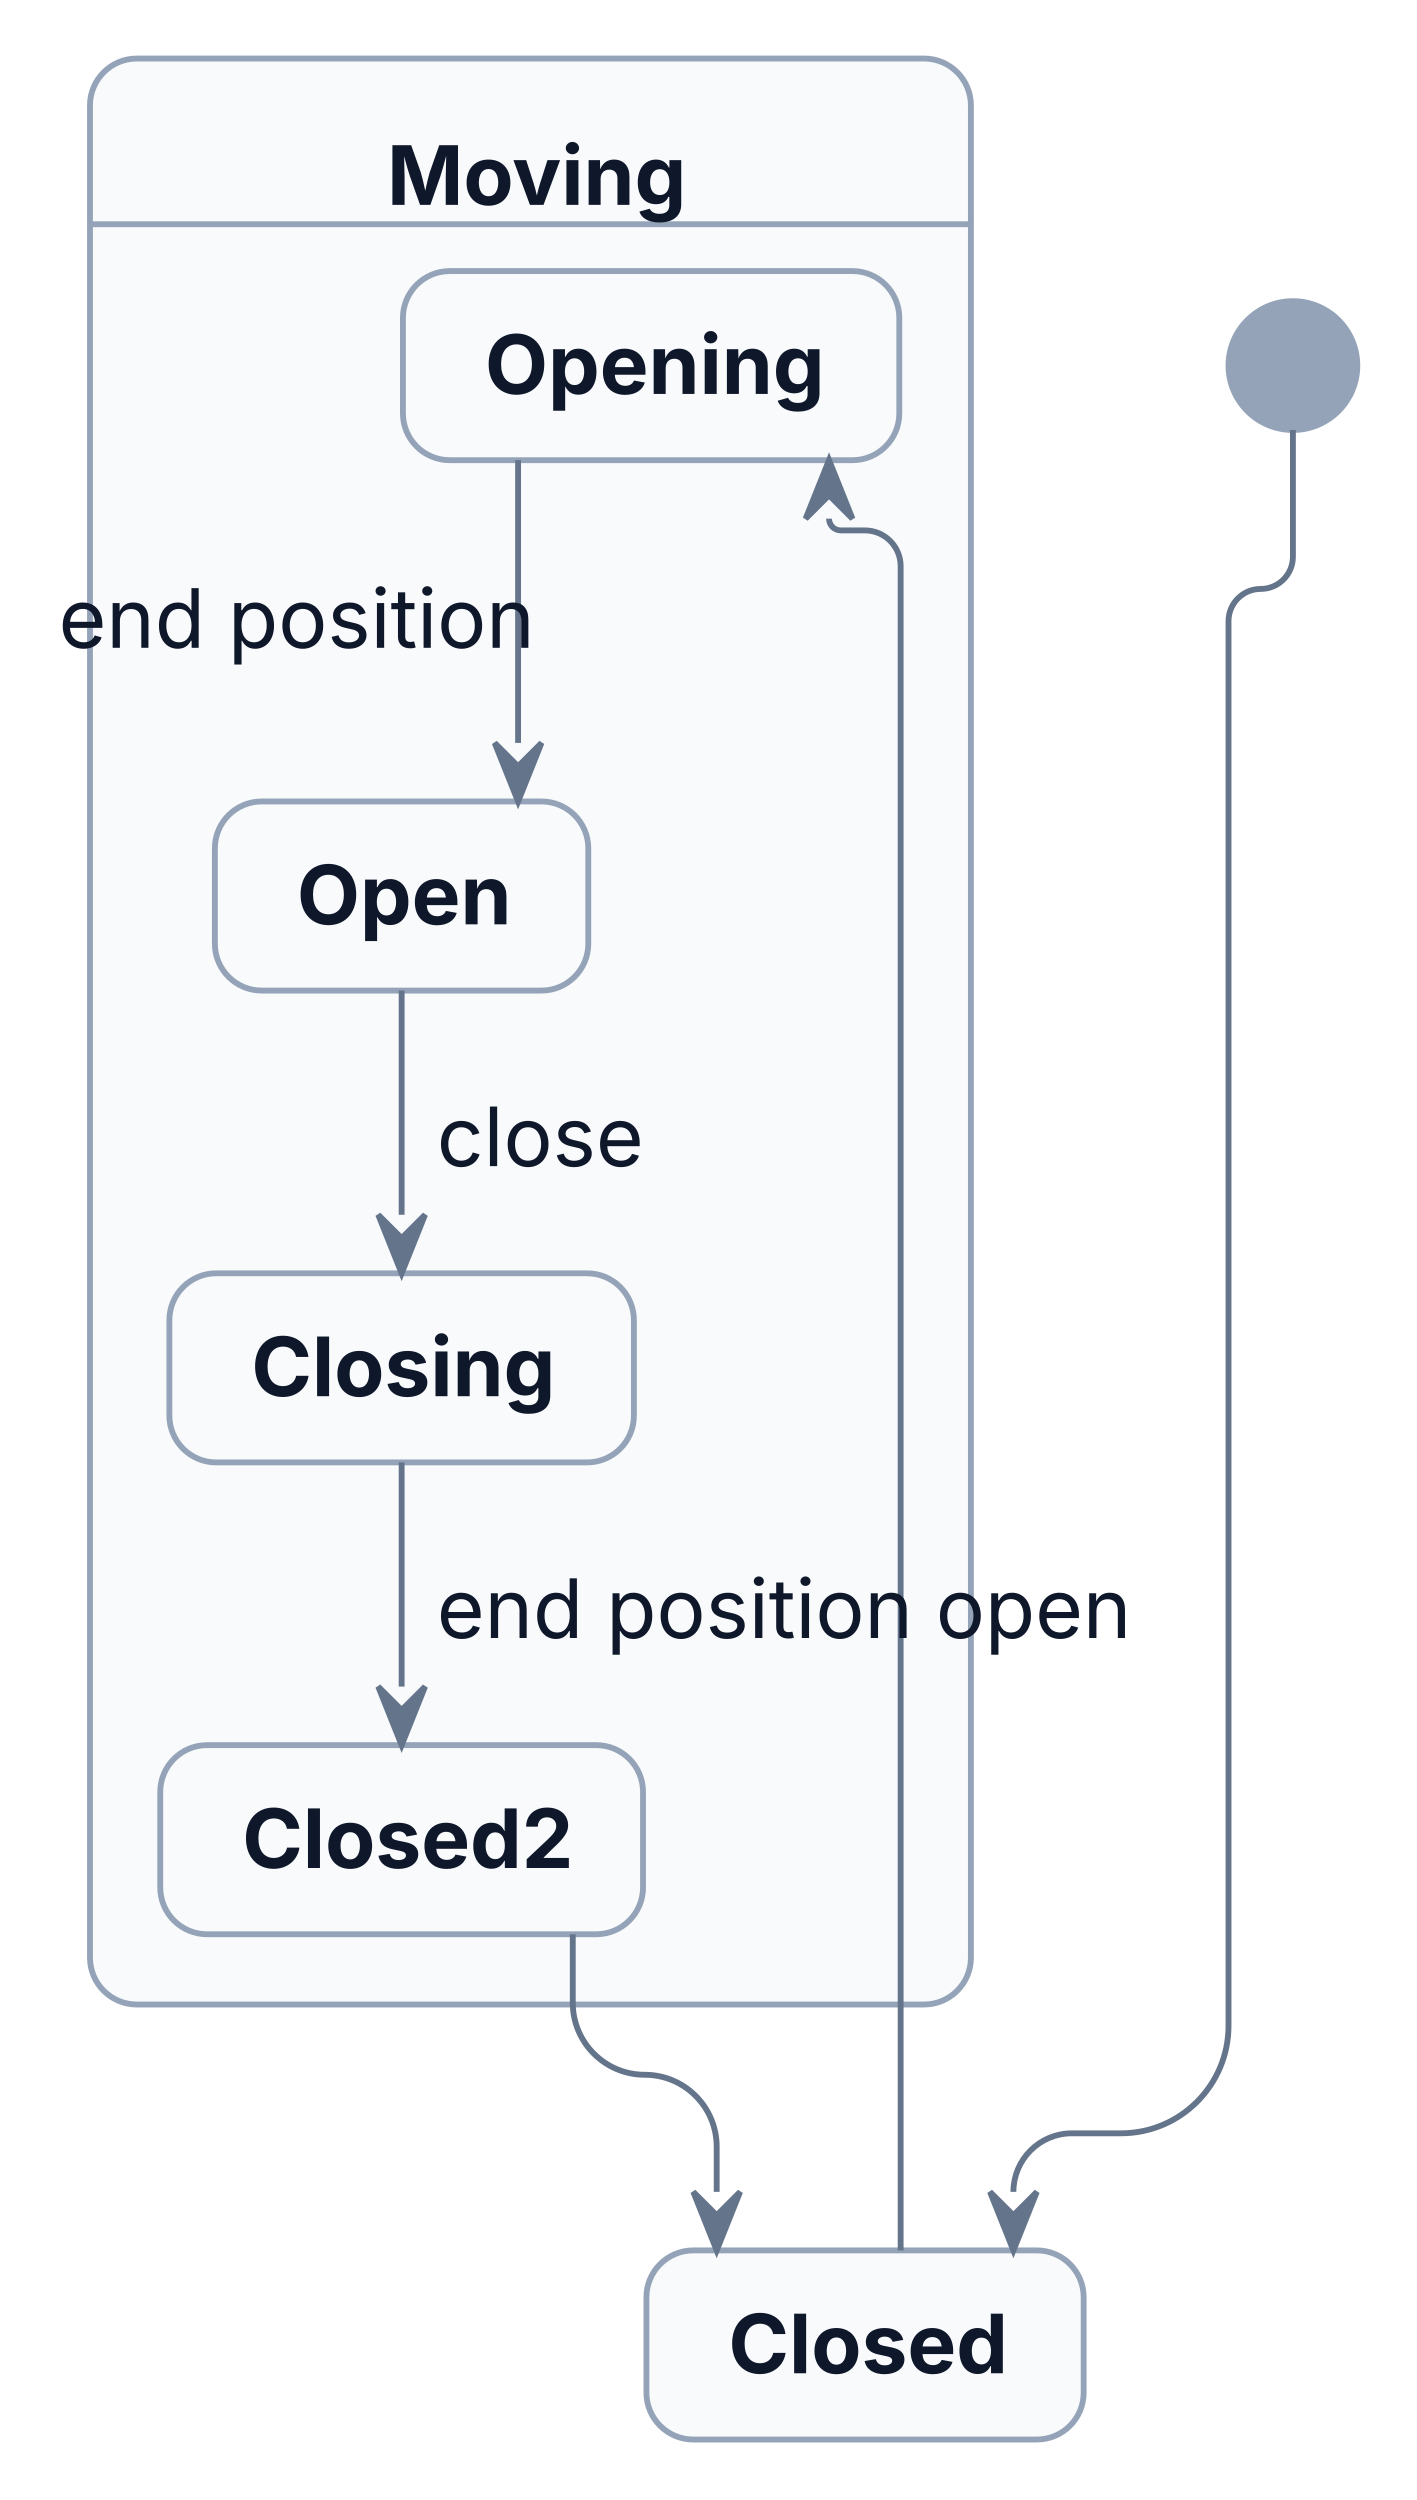
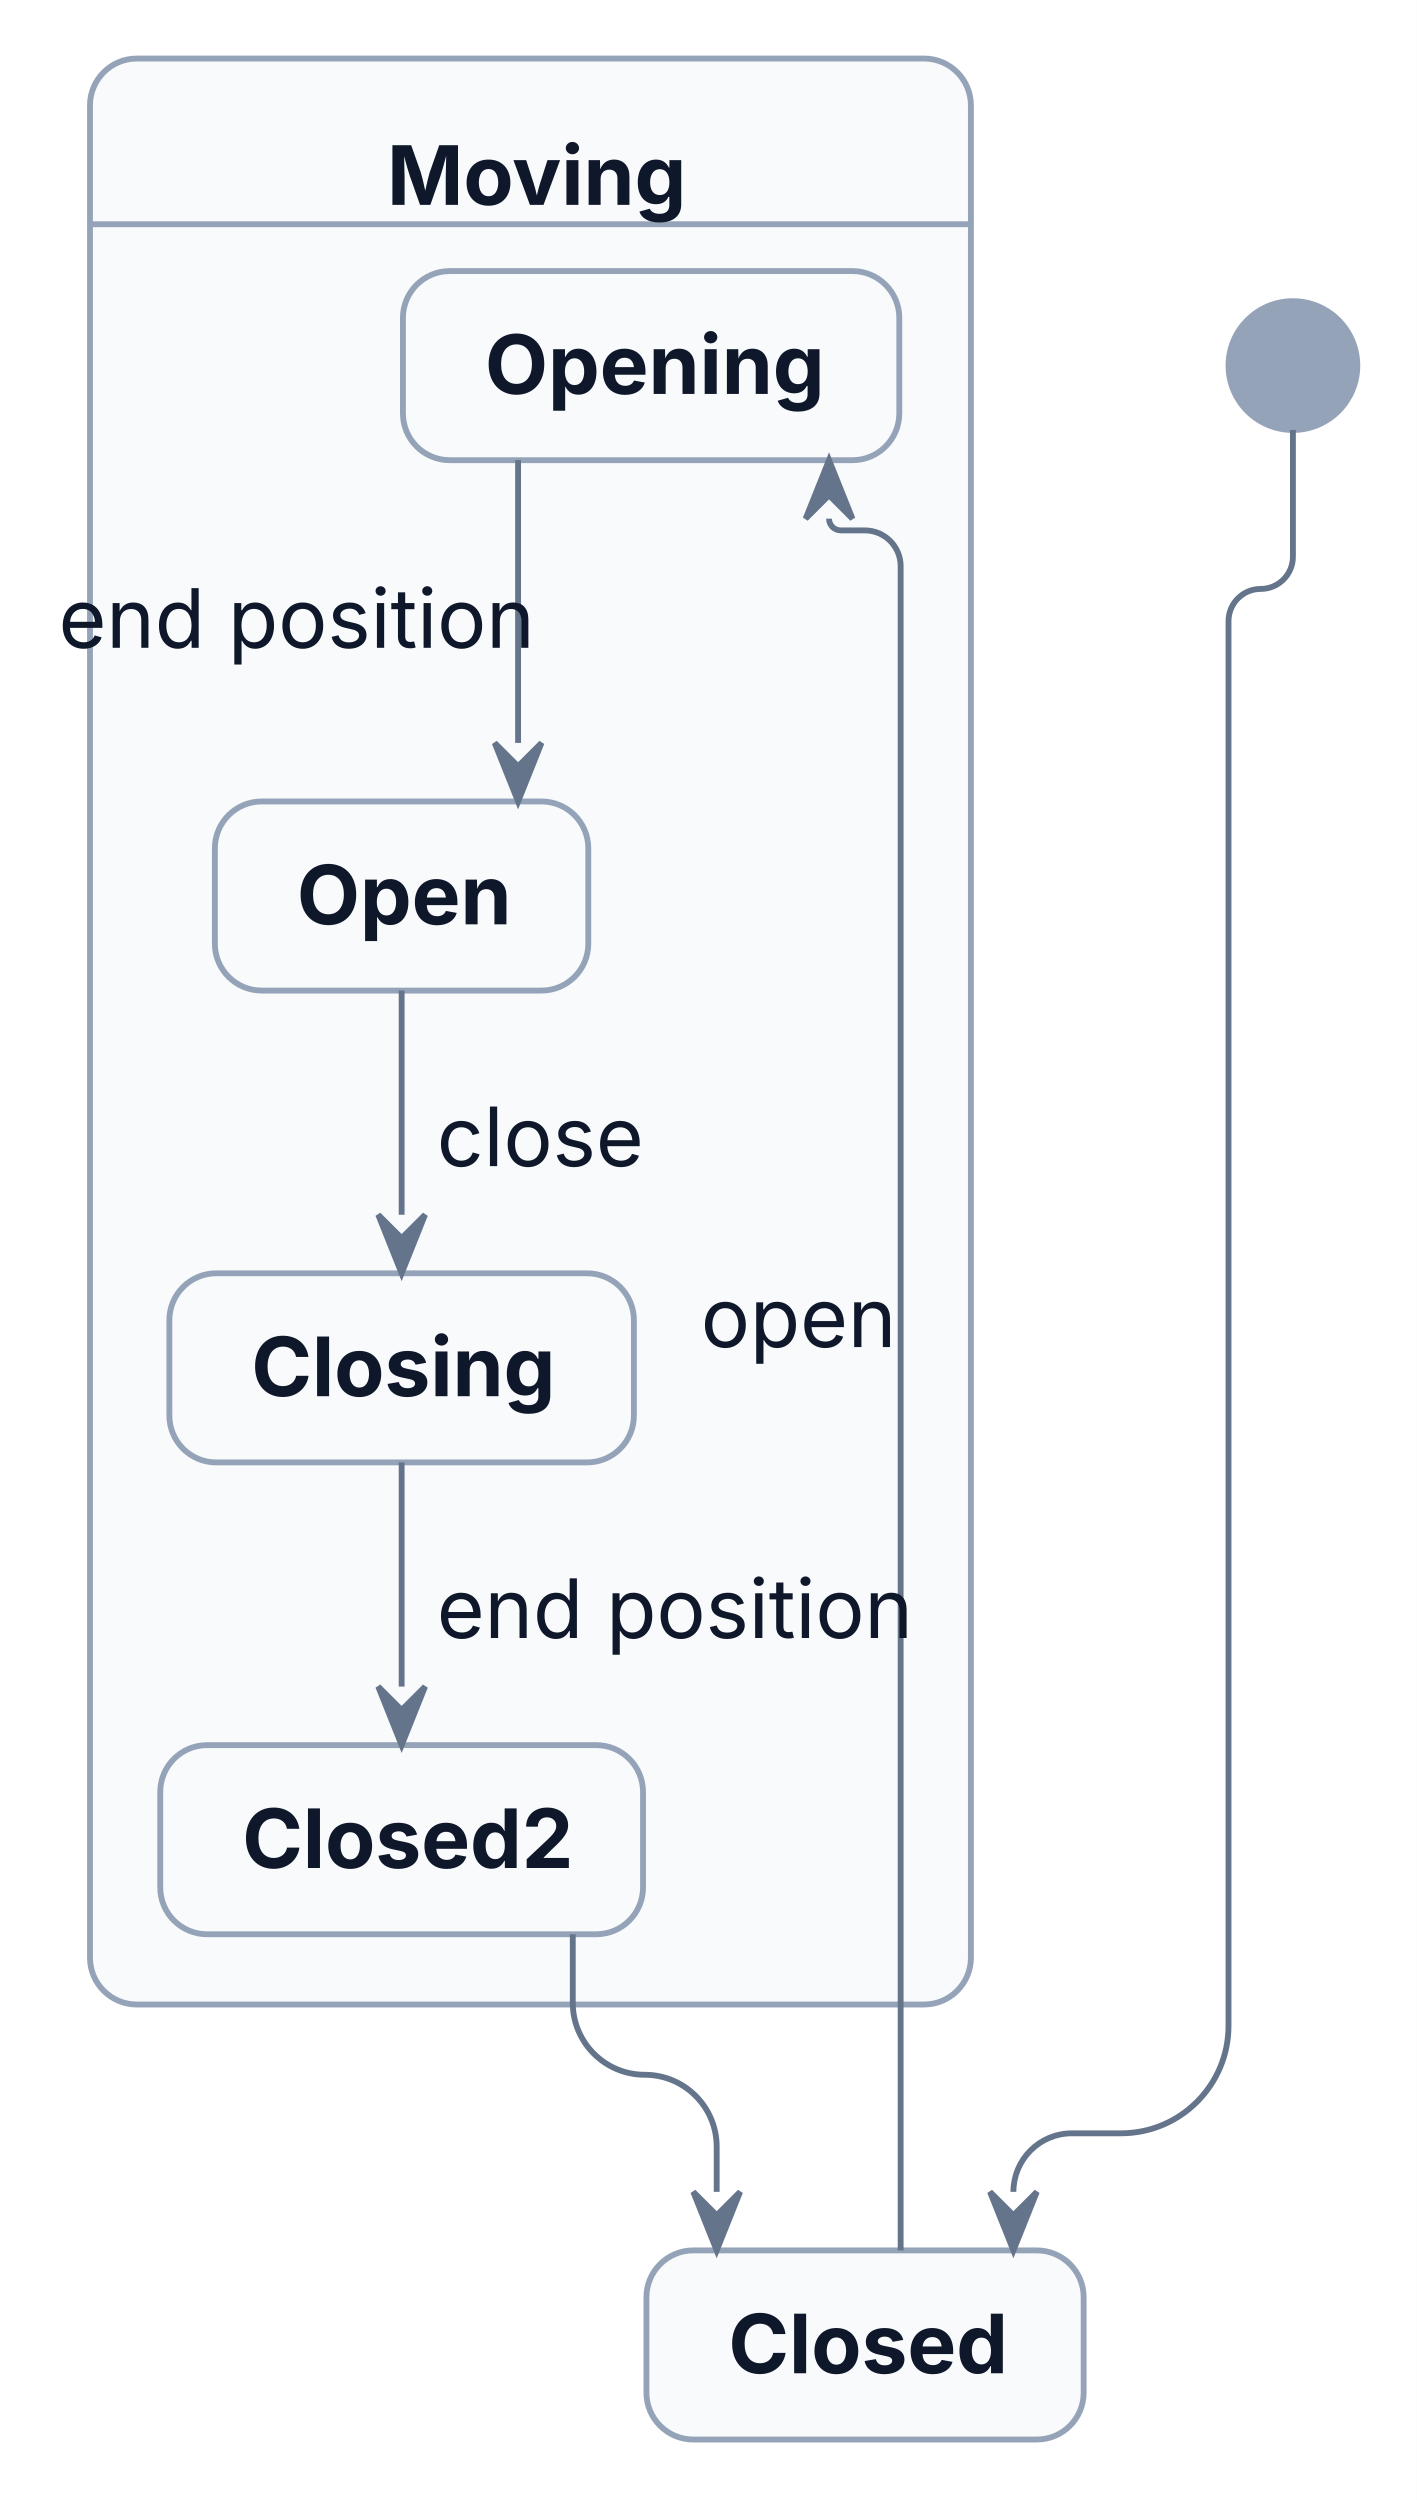
<svg xmlns="http://www.w3.org/2000/svg" width="242" height="427" viewBox="0 0 242 427">
  <rect x="0" y="0" width="242" height="427" fill="#FFFFFF" />
  <g transform="translate(10,10)">
    <g>
      <rect x="5.37" y="0" width="150.46" height="332.37" rx="8" ry="8" fill="#F8FAFC" stroke="#94A3B8" stroke-width="1" />
      <line x1="5.37" y1="28.3" x2="155.83" y2="28.3" fill="none" stroke="#94A3B8" stroke-width="1" />
      <rect x="58.82" y="36.3" width="84.78" height="32.3" rx="8" ry="8" fill="#F8FAFC" stroke="#94A3B8" stroke-width="1" />
      <rect x="26.7" y="126.89" width="63.78" height="32.3" rx="8" ry="8" fill="#F8FAFC" stroke="#94A3B8" stroke-width="1" />
      <rect x="18.93" y="207.48" width="79.34" height="32.3" rx="8" ry="8" fill="#F8FAFC" stroke="#94A3B8" stroke-width="1" />
      <rect x="17.37" y="288.07" width="82.46" height="32.3" rx="8" ry="8" fill="#F8FAFC" stroke="#94A3B8" stroke-width="1" />
      <ellipse cx="210.83" cy="52.44" rx="11" ry="11" fill="#94A3B8" stroke="#94A3B8" stroke-width="1" />
      <rect x="100.41" y="374.37" width="74.68" height="32.3" rx="8" ry="8" fill="#F8FAFC" stroke="#94A3B8" stroke-width="1" />
      <path d="M210.83,63.44 L210.83,85.09 C210.83,88.13 208.36,90.59 205.33,90.59 L205.33,90.59 C202.29,90.59 199.83,93.05 199.83,96.09 L199.83,336 C199.83,346.14 191.6,354.37 181.46,354.37 L173.09,354.37 C167.56,354.37 163.09,358.85 163.09,364.37 L163.09,364.37" fill="none" stroke="#64748B" stroke-width="1" />
      <path d="M143.83,374.37 L143.83,86.7 C143.83,83.33 141.09,80.59 137.71,80.59 L133.6,80.59 C132.5,80.59 131.6,79.7 131.6,78.59 L131.6,78.59" fill="none" stroke="#64748B" stroke-width="1" />
      <path d="M87.83,320.37 L87.83,332.08 C87.83,338.86 93.33,344.37 100.12,344.37 L100.12,344.37 C106.91,344.37 112.41,349.87 112.41,356.66 L112.41,364.37" fill="none" stroke="#64748B" stroke-width="1" />
      <polyline points="78.49,68.59 78.49,116.89" fill="none" stroke="#64748B" stroke-width="1" />
      <polyline points="58.6,239.78 58.6,278.07" fill="none" stroke="#64748B" stroke-width="1" />
      <polyline points="58.6,159.18 58.6,197.48" fill="none" stroke="#64748B" stroke-width="1" />
    </g>
    <g>
      <text font-family="Inter, ui-sans-serif, system-ui, -apple-system, Segoe UI, DejaVu Sans, Liberation Sans, sans-serif, Noto Color Emoji, Apple Color Emoji, Segoe UI Emoji" xml:space="preserve">
        <tspan x="56.1" y="24.99" font-size="14" fill="#0F172A" font-weight="bold" textLength="49" lengthAdjust="spacing">Moving</tspan>
      </text>
      <text font-family="Inter, ui-sans-serif, system-ui, -apple-system, Segoe UI, DejaVu Sans, Liberation Sans, sans-serif, Noto Color Emoji, Apple Color Emoji, Segoe UI Emoji" xml:space="preserve">
        <tspan x="72.82" y="57.29" font-size="14" fill="#0F172A" font-weight="bold" textLength="56.78" lengthAdjust="spacing">Opening</tspan>
      </text>
      <text font-family="Inter, ui-sans-serif, system-ui, -apple-system, Segoe UI, DejaVu Sans, Liberation Sans, sans-serif, Noto Color Emoji, Apple Color Emoji, Segoe UI Emoji" xml:space="preserve">
        <tspan x="40.7" y="147.88" font-size="14" fill="#0F172A" font-weight="bold" textLength="35.78" lengthAdjust="spacing">Open</tspan>
      </text>
      <text font-family="Inter, ui-sans-serif, system-ui, -apple-system, Segoe UI, DejaVu Sans, Liberation Sans, sans-serif, Noto Color Emoji, Apple Color Emoji, Segoe UI Emoji" xml:space="preserve">
        <tspan x="32.93" y="228.47" font-size="14" fill="#0F172A" font-weight="bold" textLength="51.34" lengthAdjust="spacing">Closing</tspan>
      </text>
      <text font-family="Inter, ui-sans-serif, system-ui, -apple-system, Segoe UI, DejaVu Sans, Liberation Sans, sans-serif, Noto Color Emoji, Apple Color Emoji, Segoe UI Emoji" xml:space="preserve">
        <tspan x="31.37" y="309.06" font-size="14" fill="#0F172A" font-weight="bold" textLength="54.46" lengthAdjust="spacing">Closed2</tspan>
      </text>
      <text font-family="Inter, ui-sans-serif, system-ui, -apple-system, Segoe UI, DejaVu Sans, Liberation Sans, sans-serif, Noto Color Emoji, Apple Color Emoji, Segoe UI Emoji" xml:space="preserve">
        <tspan x="0" y="100.64" font-size="14" fill="#0F172A" textLength="75.49" lengthAdjust="spacing">end position</tspan>
      </text>
      <text font-family="Inter, ui-sans-serif, system-ui, -apple-system, Segoe UI, DejaVu Sans, Liberation Sans, sans-serif, Noto Color Emoji, Apple Color Emoji, Segoe UI Emoji" xml:space="preserve">
        <tspan x="64.6" y="269.77" font-size="14" fill="#0F172A" textLength="75.49" lengthAdjust="spacing">end position</tspan>
      </text>
      <text font-family="Inter, ui-sans-serif, system-ui, -apple-system, Segoe UI, DejaVu Sans, Liberation Sans, sans-serif, Noto Color Emoji, Apple Color Emoji, Segoe UI Emoji" xml:space="preserve">
        <tspan x="64.6" y="189.18" font-size="14" fill="#0F172A" textLength="32.68" lengthAdjust="spacing">close</tspan>
      </text>
      <text font-family="Inter, ui-sans-serif, system-ui, -apple-system, Segoe UI, DejaVu Sans, Liberation Sans, sans-serif, Noto Color Emoji, Apple Color Emoji, Segoe UI Emoji" xml:space="preserve">
        <tspan x="114.41" y="395.36" font-size="14" fill="#0F172A" font-weight="bold" textLength="46.68" lengthAdjust="spacing">Closed</tspan>
      </text>
      <text font-family="Inter, ui-sans-serif, system-ui, -apple-system, Segoe UI, DejaVu Sans, Liberation Sans, sans-serif, Noto Color Emoji, Apple Color Emoji, Segoe UI Emoji" xml:space="preserve">
-         <tspan x="149.83" y="269.77" font-size="14" fill="#0F172A" textLength="31.14" lengthAdjust="spacing">open</tspan>
+         <tspan x="109.69" y="220.08" font-size="14" fill="#0F172A" textLength="31.14" lengthAdjust="spacing">open</tspan>
      </text>
      <polygon points="159.09,364.37 163.09,374.37 167.09,364.37 163.09,368.37" fill="#64748B" stroke="#64748B" stroke-width="1" />
      <polygon points="135.6,78.59 131.6,68.59 127.6,78.59 131.6,74.59" fill="#64748B" stroke="#64748B" stroke-width="1" />
      <polygon points="108.41,364.37 112.41,374.37 116.41,364.37 112.41,368.37" fill="#64748B" stroke="#64748B" stroke-width="1" />
      <polygon points="74.49,116.89 78.49,126.89 82.49,116.89 78.49,120.89" fill="#64748B" stroke="#64748B" stroke-width="1" />
      <polygon points="54.6,278.07 58.6,288.07 62.6,278.07 58.6,282.07" fill="#64748B" stroke="#64748B" stroke-width="1" />
      <polygon points="54.6,197.48 58.6,207.48 62.6,197.48 58.6,201.48" fill="#64748B" stroke="#64748B" stroke-width="1" />
    </g>
  </g>
</svg>
